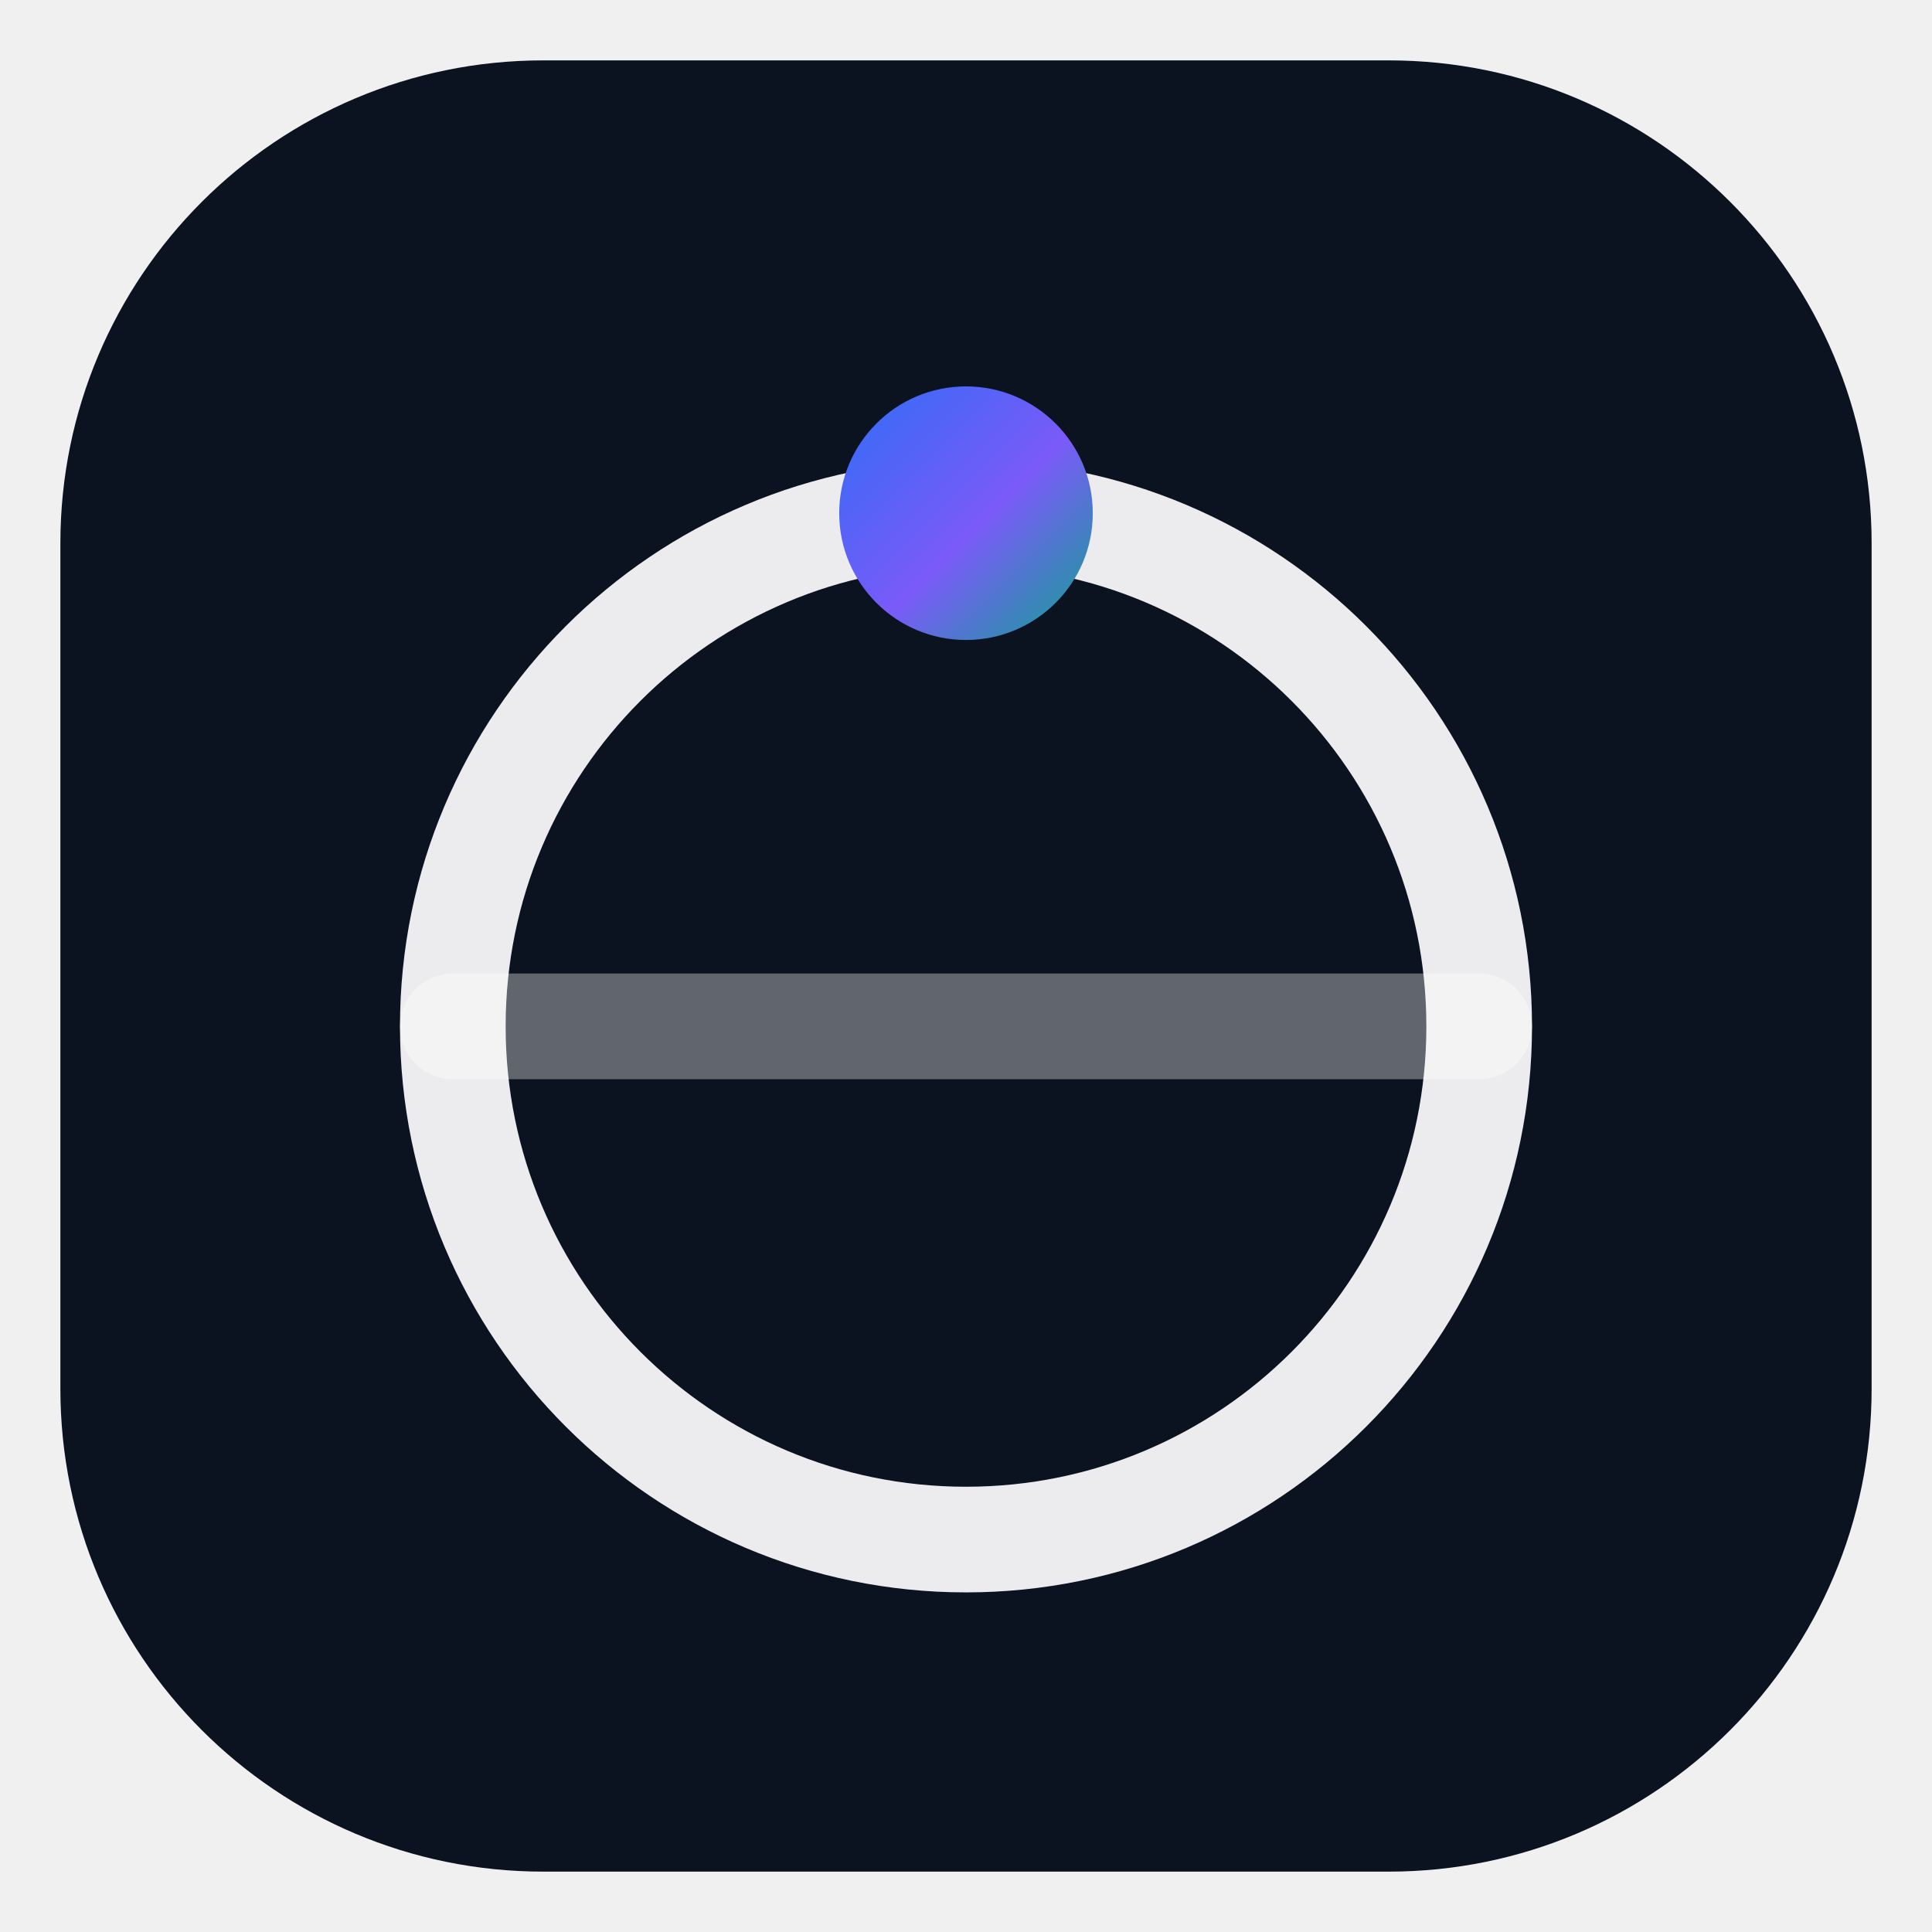
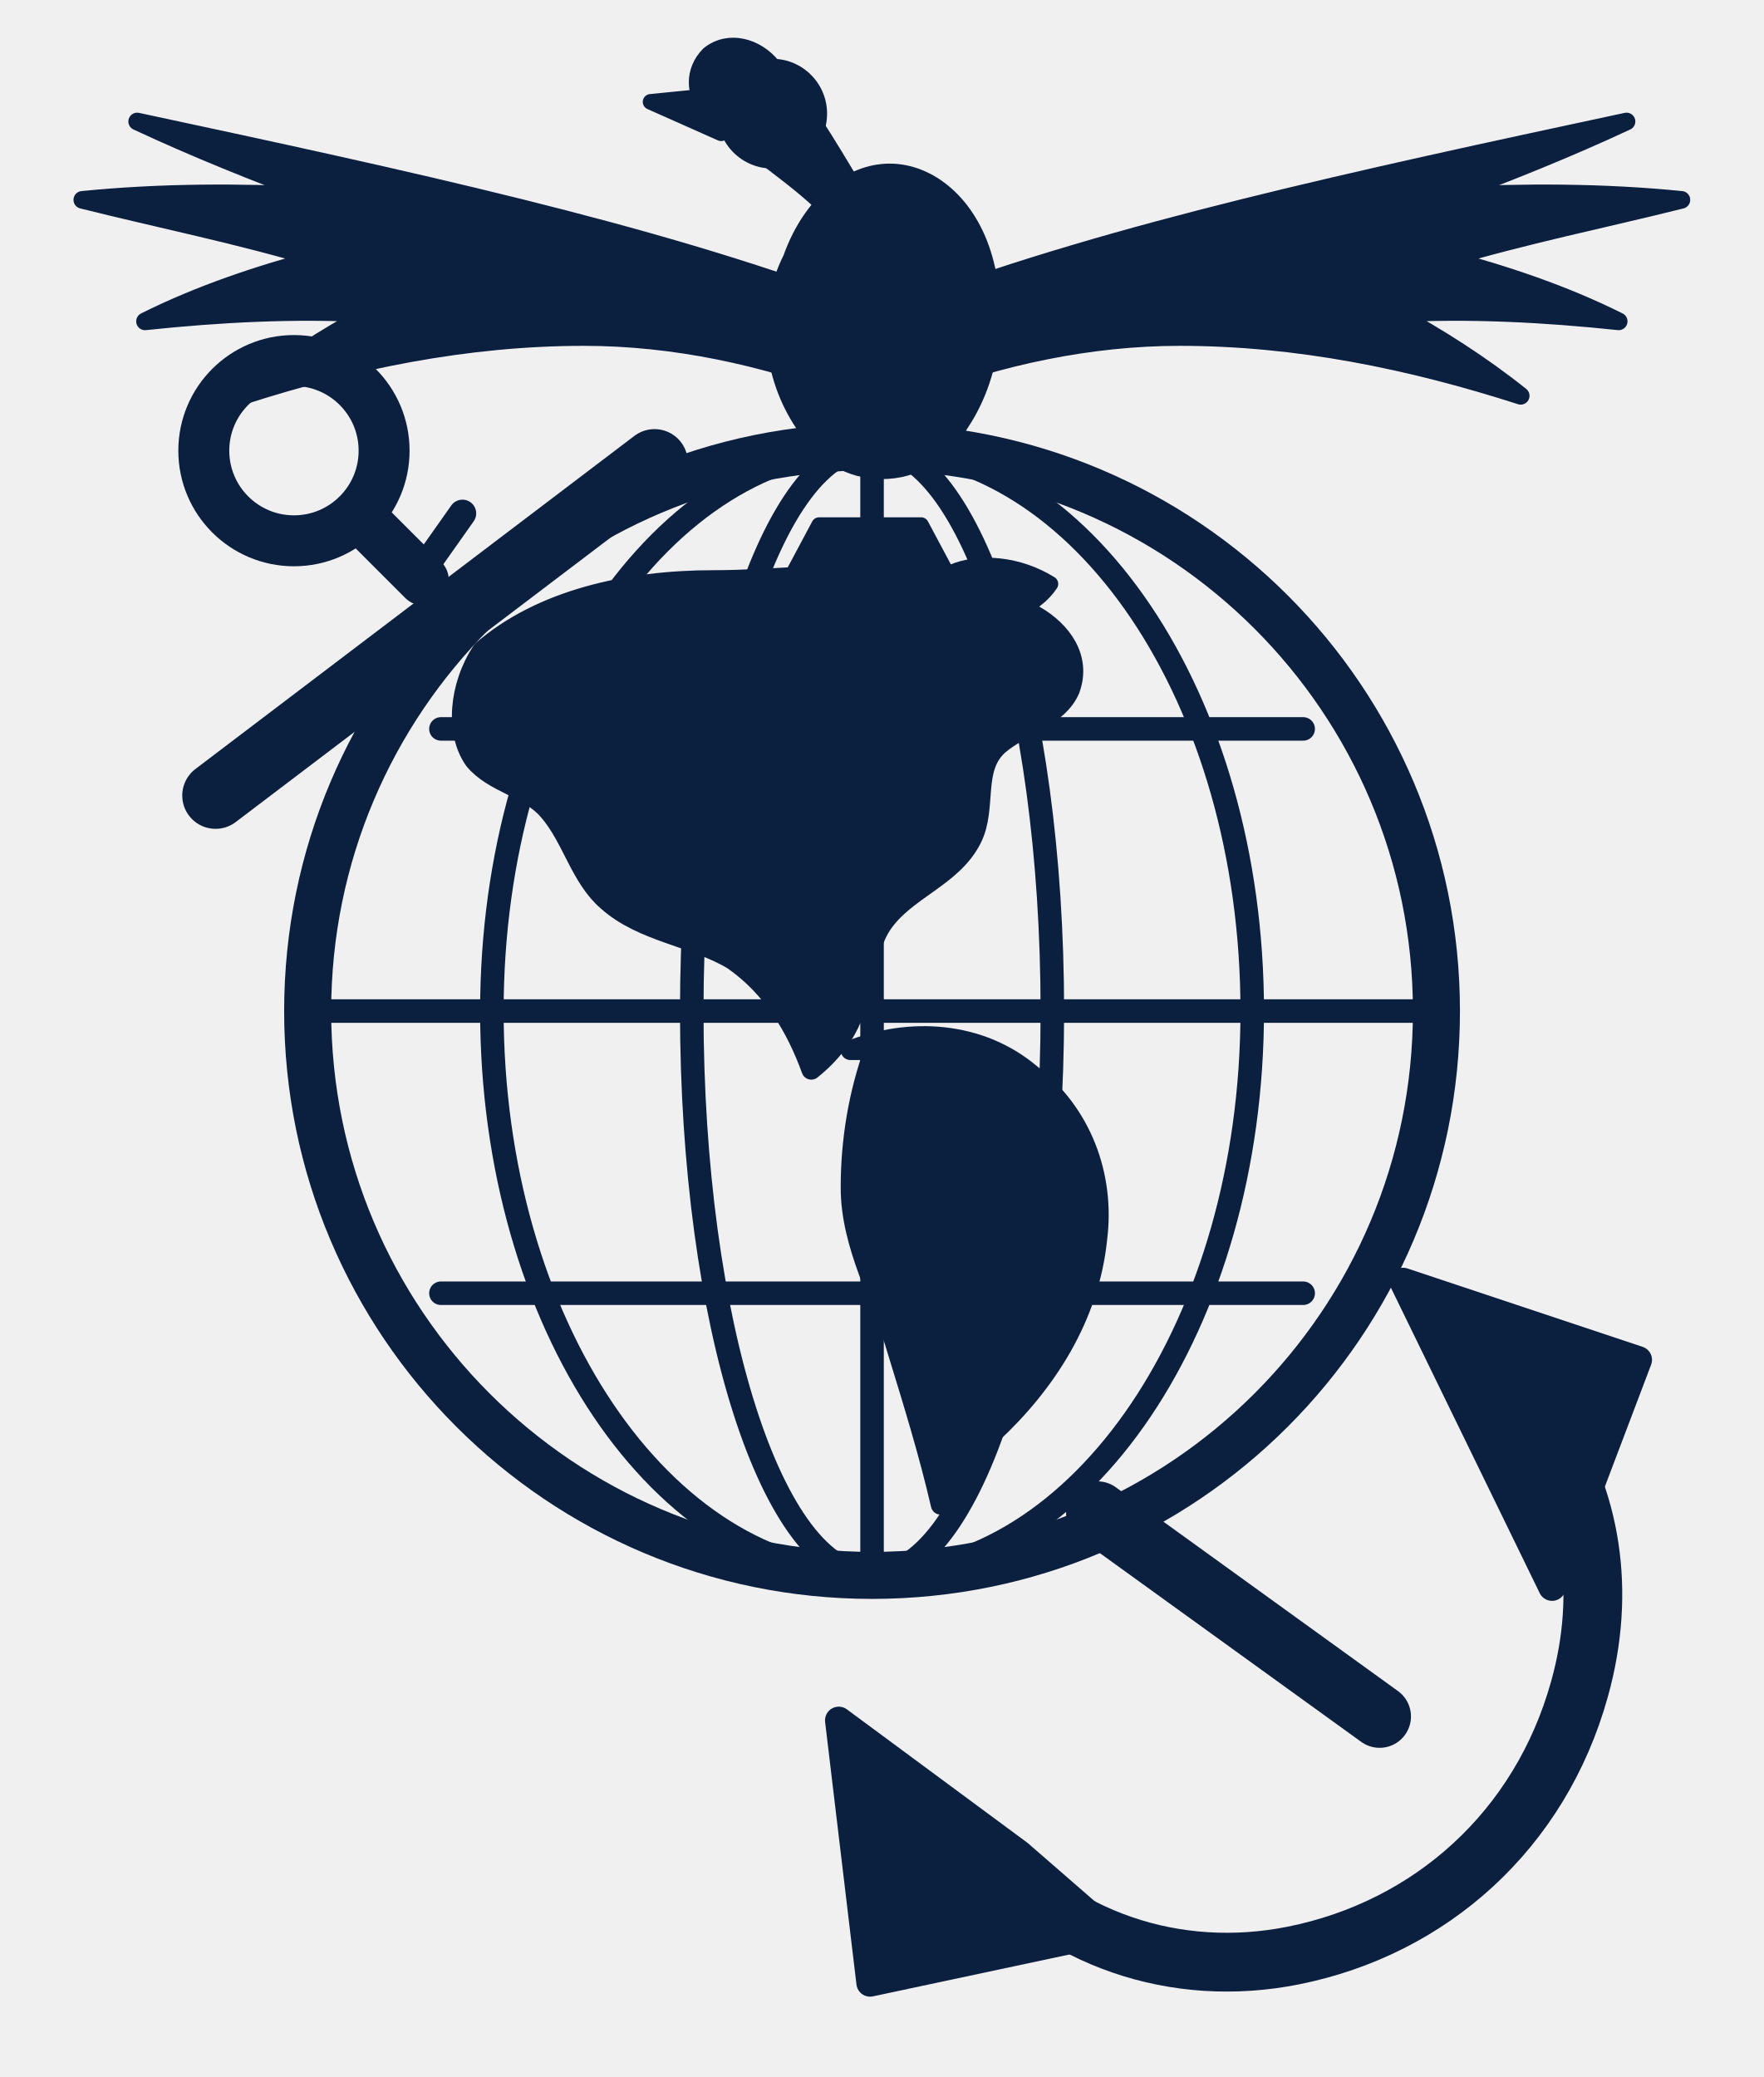
- <svg xmlns="http://www.w3.org/2000/svg" viewBox="0 0 64 64" width="64" height="64" role="img" aria-label="Meridian Local">
-   <defs>
-     <linearGradient id="mlg" x1="0" y1="0" x2="1" y2="1">
-       <stop offset="0" stop-color="#2f6df6" />
-       <stop offset="0.55" stop-color="#7a5af8" />
-       <stop offset="1" stop-color="#0fa38f" />
-     </linearGradient>
-   </defs>
-   <rect x="2" y="2" width="60" height="60" rx="16" fill="#0b1220" />
-   <circle cx="32" cy="34" r="17" fill="none" stroke="#ffffff" stroke-width="3.5" opacity="0.92" />
-   <path d="M32 17v34" stroke="url(#mlg)" stroke-width="3.5" stroke-linecap="round" />
-   <path d="M15 34h34" stroke="#ffffff" stroke-width="3.5" stroke-linecap="round" opacity="0.35" />
-   <circle cx="32" cy="17" r="4.2" fill="url(#mlg)" />
+ <svg xmlns="http://www.w3.org/2000/svg" viewBox="0 0 900 1060" role="img" aria-label="Charlie Company Media emblem">
+   <g fill="currentColor" stroke="currentColor" stroke-linecap="round" stroke-linejoin="round" color="#0b1f3f">
+     <circle cx="150" cy="230" r="46" fill="none" stroke-width="26" />
+     <path d="M184 264l32 32" fill="none" stroke-width="26" />
+     <path d="M110 406L334 236" fill="none" stroke-width="34" />
+     <path d="M236 262l-24 34" fill="none" stroke-width="14" />
+     <path d="M560 772L704 876" fill="none" stroke-width="32" />
+     <path d="M500 942C540 990 600 1010 660 998C730 984 786 934 806 862C820 812 812 764 786 726" fill="none" stroke-width="30" />
+     <path d="M428 878L444 1012L566 986L520 946Z" stroke-width="14" />
+     <path d="M716 654L836 694L792 810L754 732Z" stroke-width="14" />
+     <circle cx="445" cy="516" r="288" fill="none" stroke-width="24" />
+     <g fill="none" stroke-width="12">
+       <ellipse cx="445" cy="516" rx="92" ry="288" />
+       <ellipse cx="445" cy="516" rx="194" ry="288" />
+       <path d="M445 228v576" />
+       <path d="M225 372h440M158 516h574M225 660h440" />
+     </g>
+     <path d="M246 332c30-26 74-36 118-36 30 0 58-4 86-2 28 2 54 8 78 20 14 8 24 22 18 38-6 14-24 18-36 28-14 12-6 32-14 48-10 20-34 26-46 44-8 12-8 30-14 44-4 12-12 22-22 30-8-22-20-42-40-56-20-12-46-14-64-30-14-12-18-32-30-46-10-12-28-14-38-26-10-14-8-38 4-56z" stroke-width="10" />
+     <path d="M486 292c14-6 34-4 50 6-8 12-24 18-42 16z" stroke-width="8" />
+     <path d="M434 536c30-12 66-10 92 12 26 20 38 52 34 84-4 40-26 74-54 100-10 10-18 24-26 36-6-26-14-52-22-78-8-28-24-54-24-84 0-24 4-48 12-70z" stroke-width="10" />
+     <g stroke-width="9">
+       <path d="M432 156C330 118 210 92 70 62c30 14 60 26 92 38-40-2-80-2-120 2 40 10 80 18 120 30-30 8-60 18-88 32 38-4 76-6 114-4-22 12-44 26-64 42 56-18 114-30 174-30 46 0 92 10 134 26z" />
+       <path d="M468 156C570 118 690 92 830 62c-30 14-60 26-92 38 40-2 80-2 120 2-40 10-80 18-120 30 30 8 60 18 88 32-38-4-76-6-114-4 22 12 44 26 64 42-56-18-114-30-174-30-46 0-92 10-134 26z" />
+       <path d="M404 132c10-28 30-44 50-44s40 16 48 44c8 28 4 60-12 84-10 16-24 24-40 24s-30-8-40-24c-16-24-20-56-6-84z" />
+       <path d="M418 268l-16 30 34-4 8 26 8-26 34 4-16-30z" stroke-width="8" />
+       <path d="M428 112c-20-22-46-36-66-56-8-8-8-20 0-28 10-8 24-4 32 6 20 24 34 50 50 76z" />
+       <path fill-rule="evenodd" d="M394 30a28 28 0 1 0 .1 0zM400 50a5 5 0 1 0 .1 0z" stroke="none" />
+       <path d="M372 48l-40 4 36 16z" stroke-width="8" />
+       <path d="M426 292l-14 22M436 294v22M446 292l12 22" fill="none" stroke-width="9" />
+     </g>
+   </g>
</svg>
